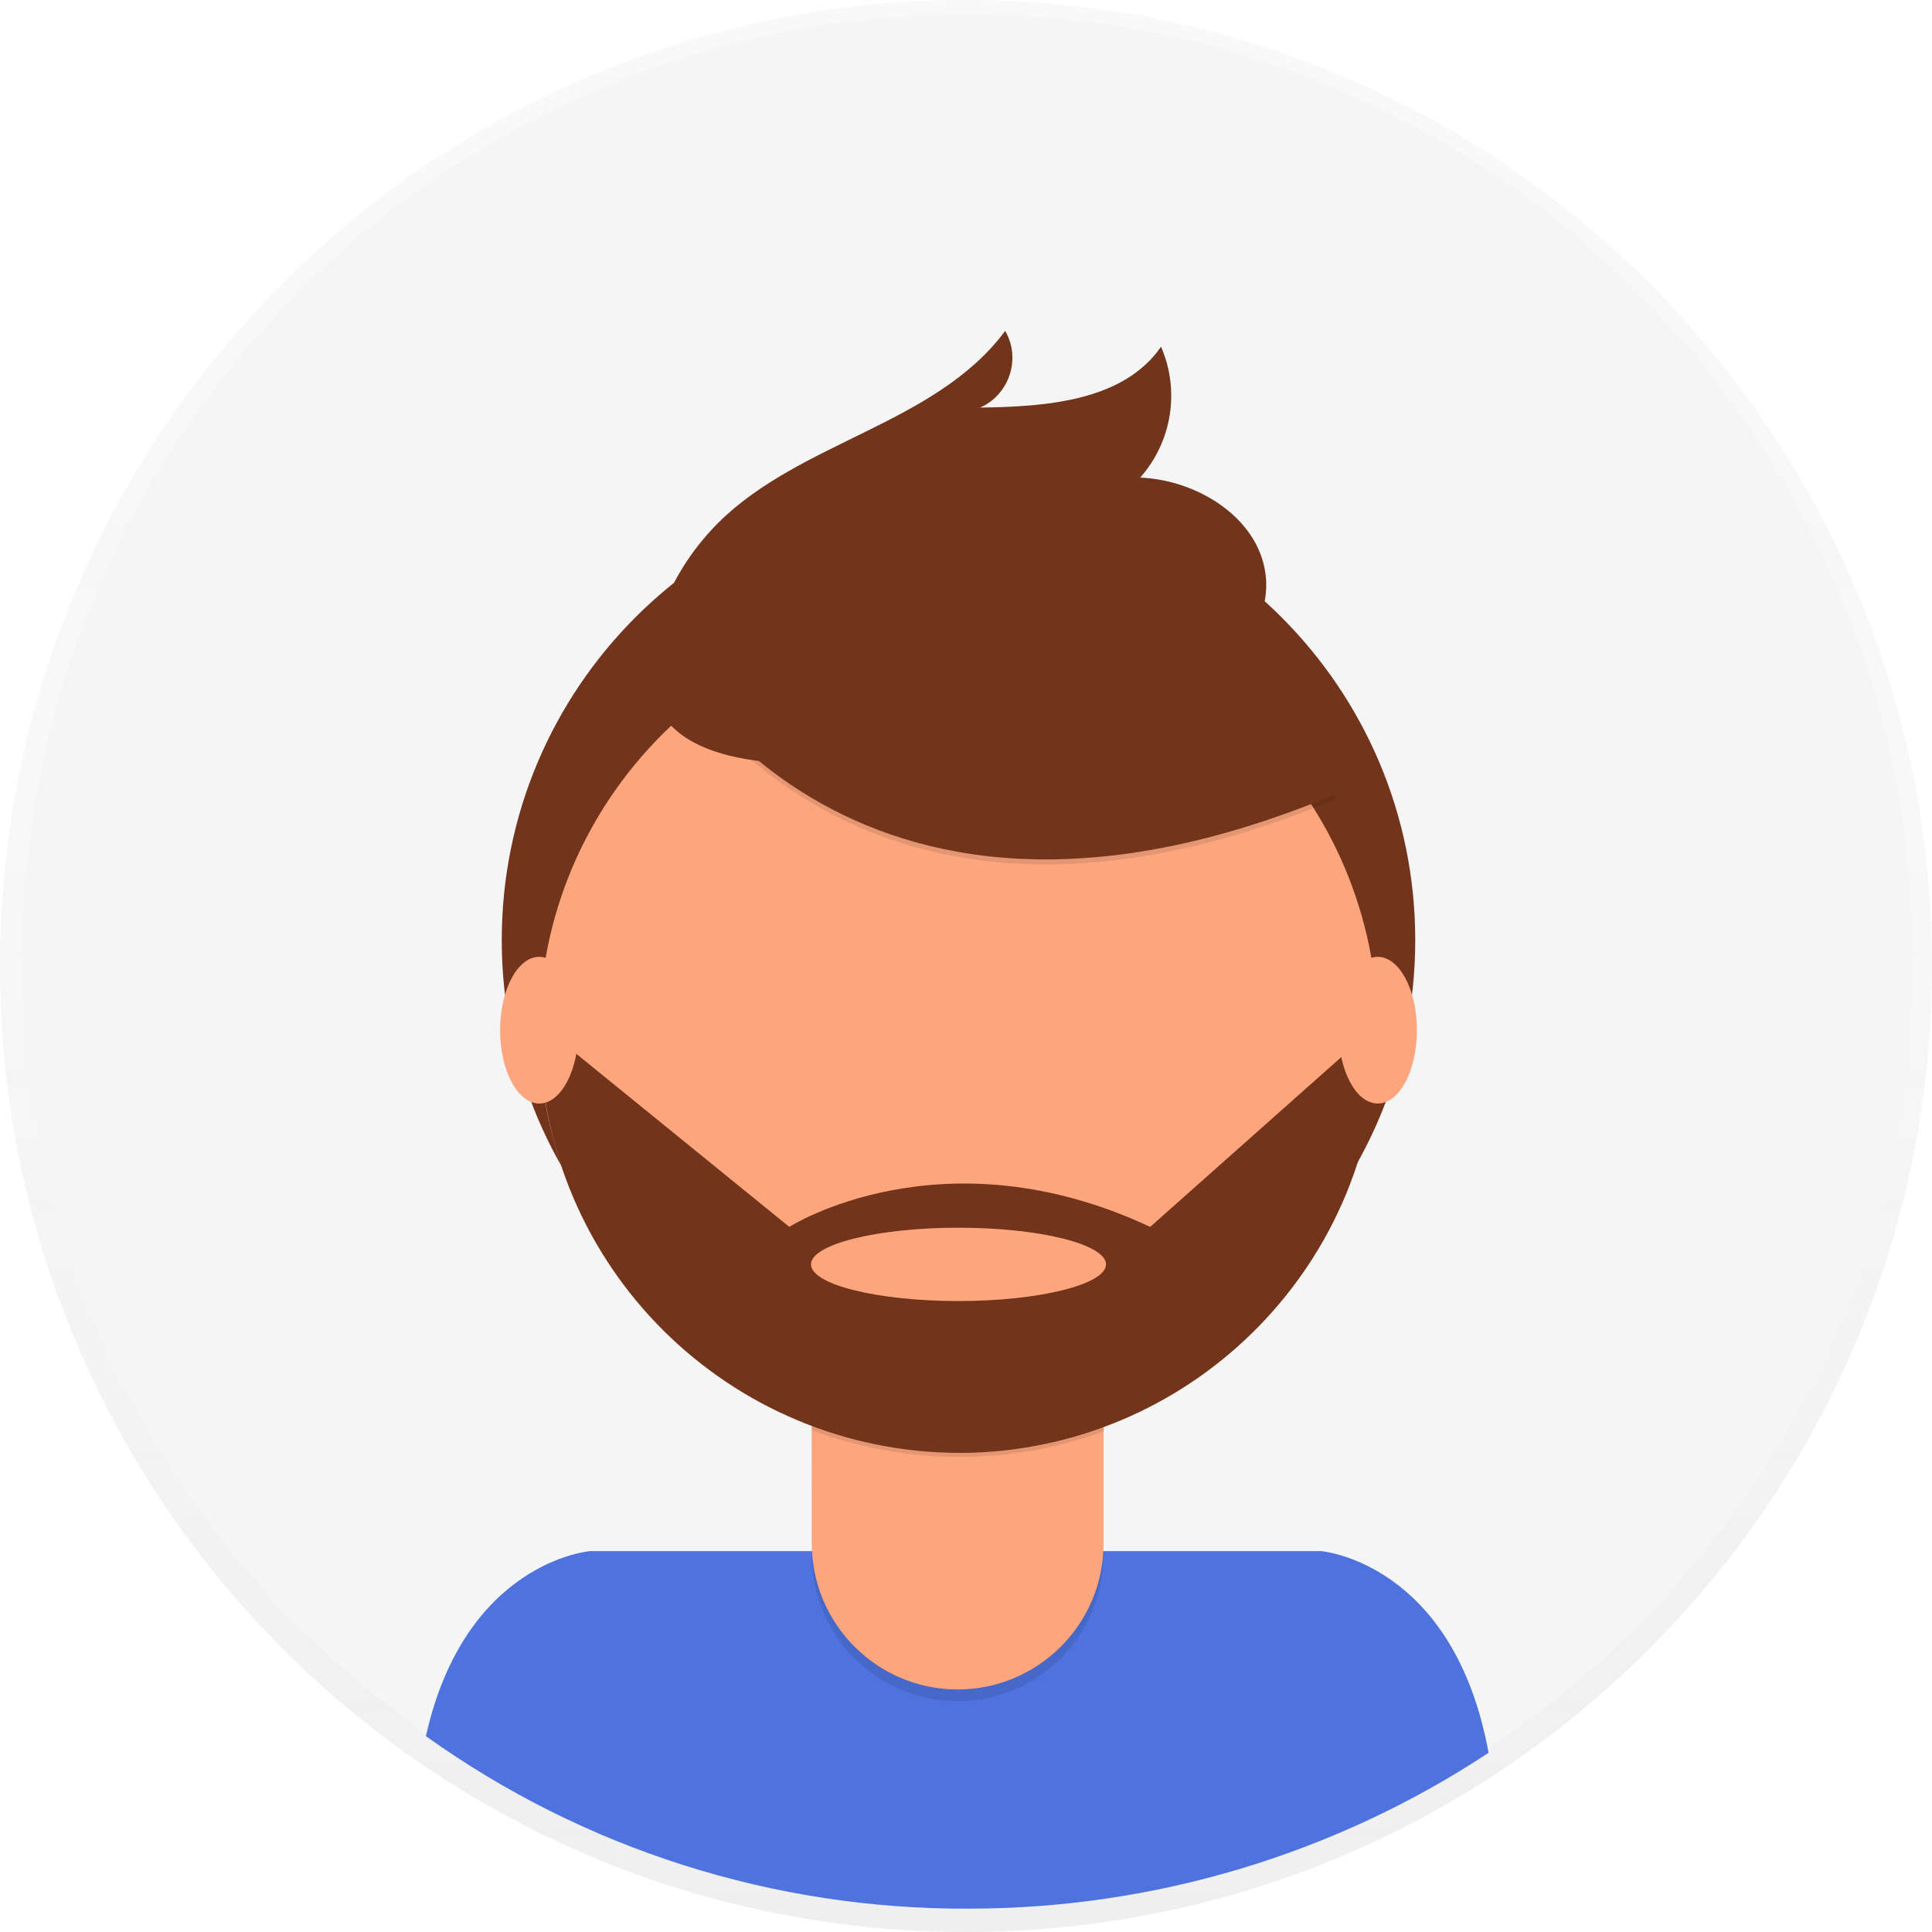
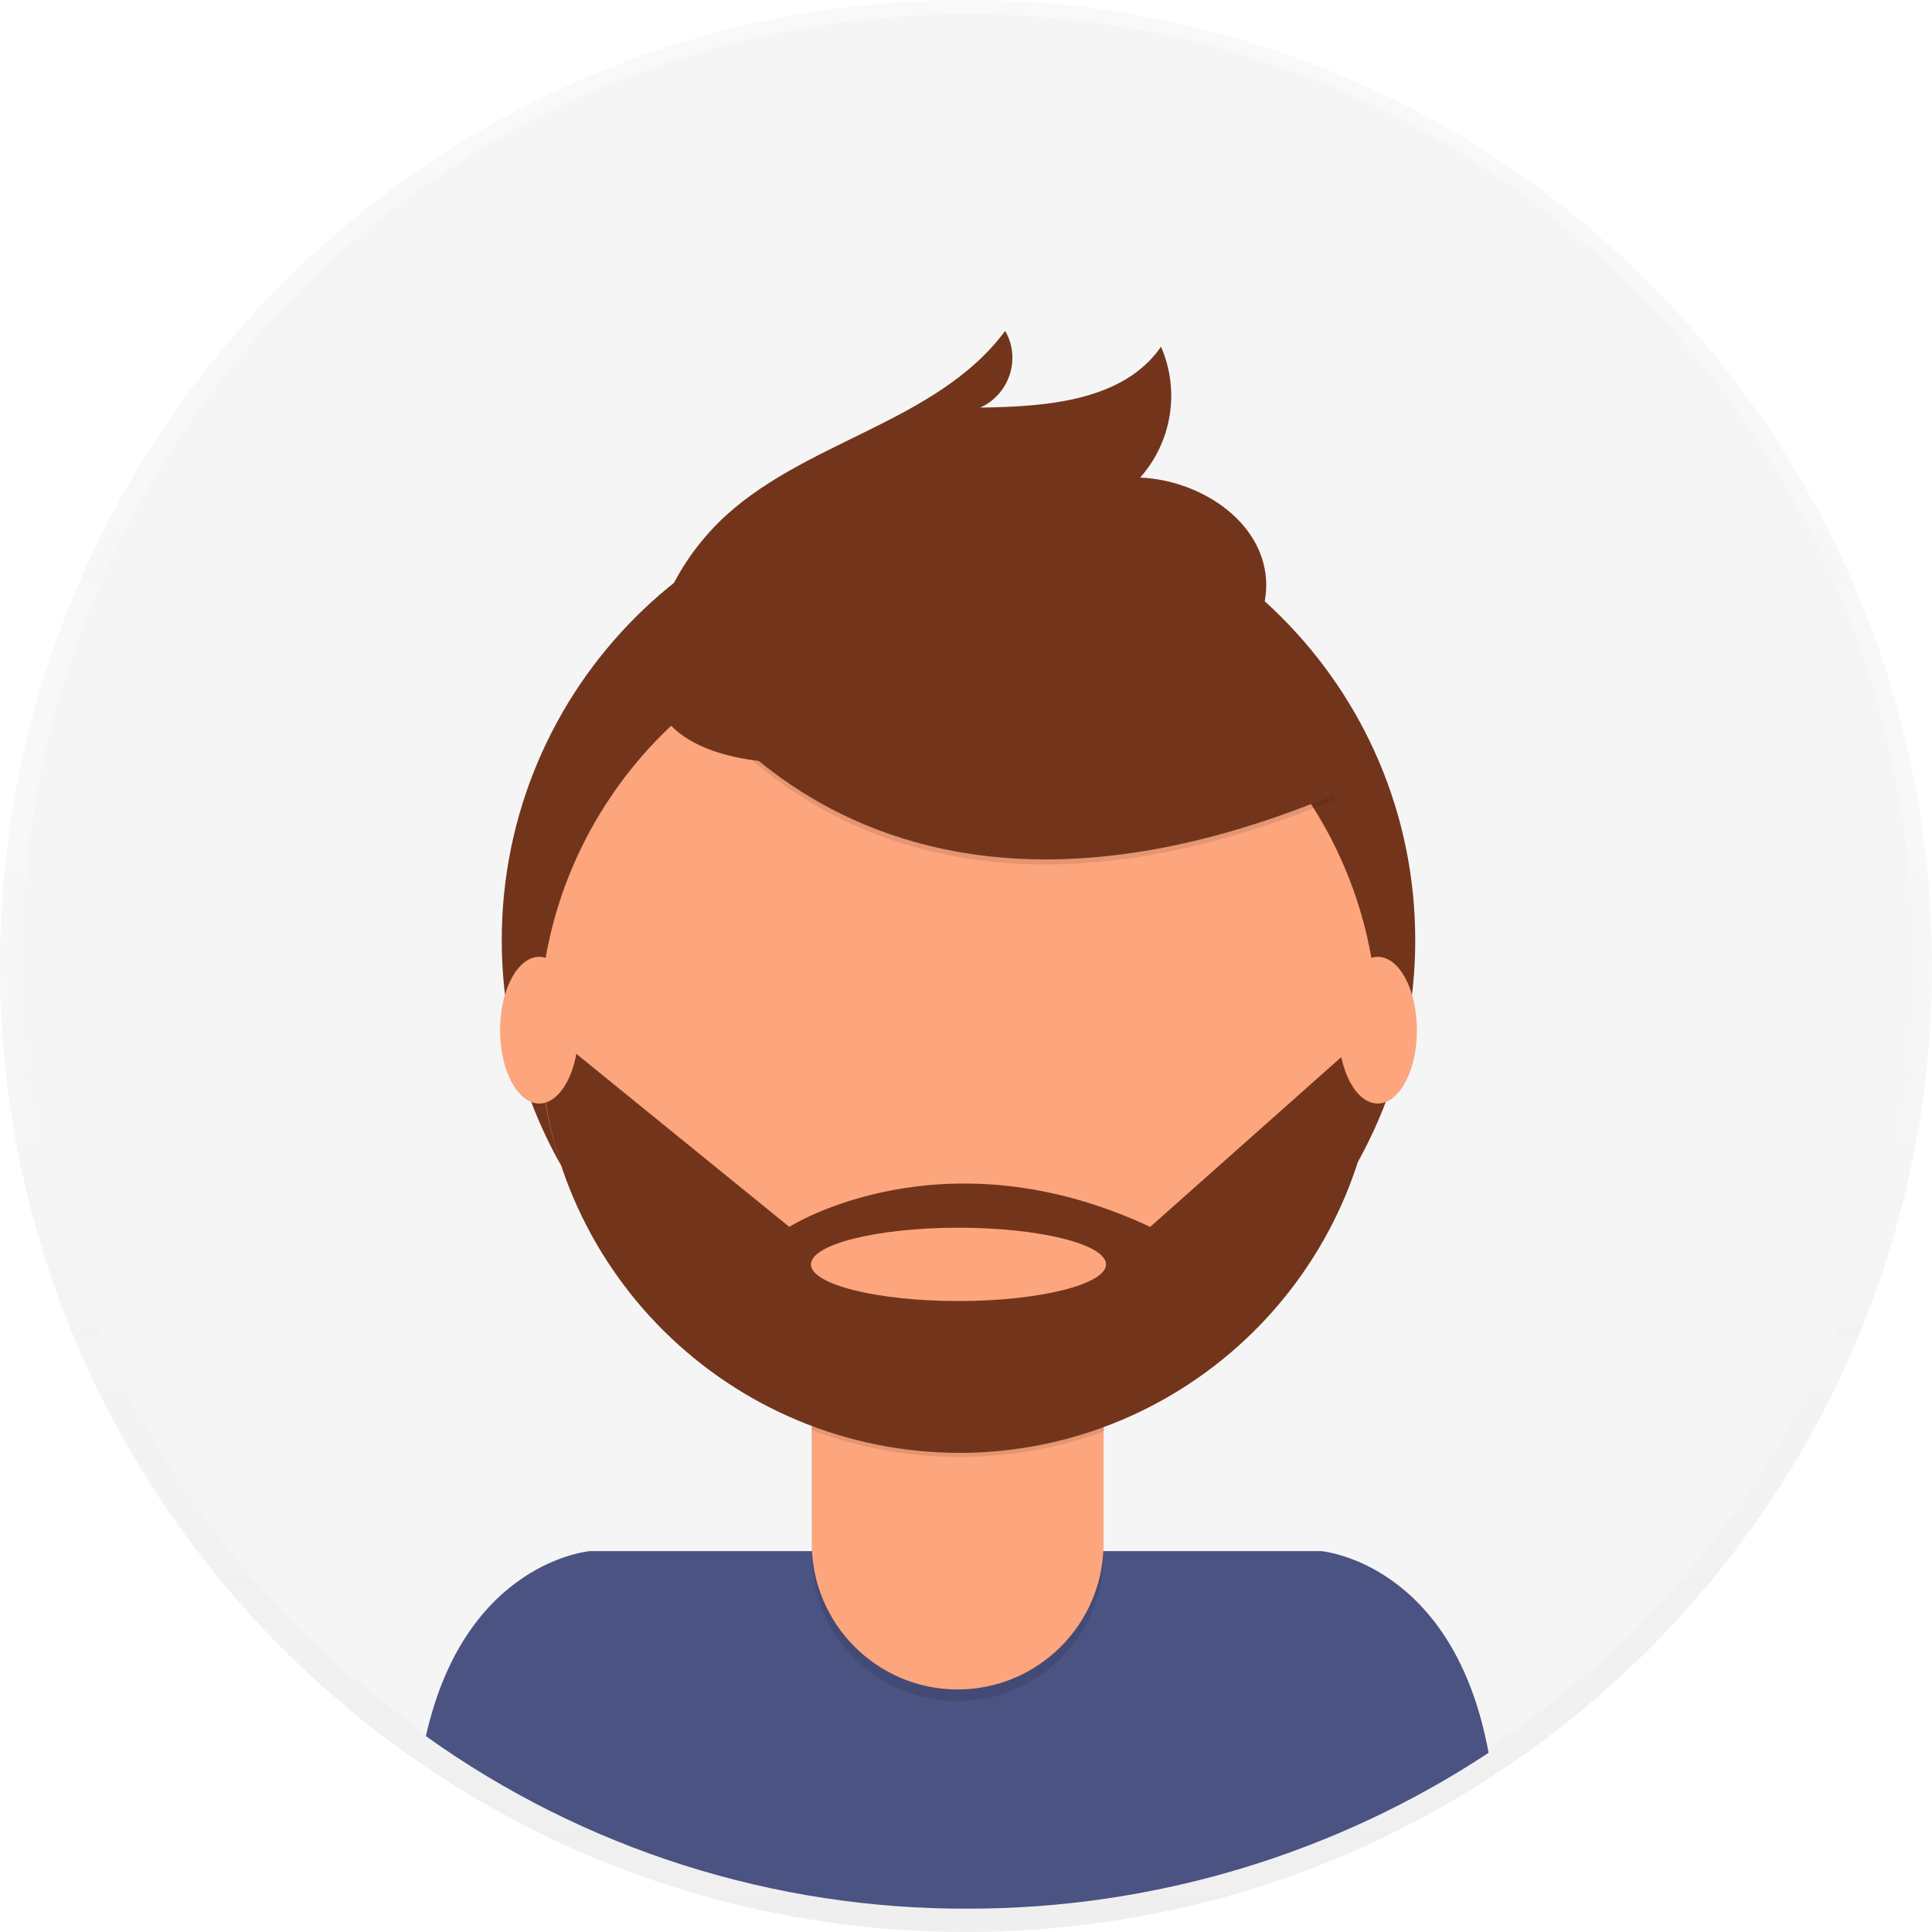
<svg xmlns="http://www.w3.org/2000/svg" version="1.1" id="_x38_8ce59e9-c4b8-4d1d-9d7a-ce0190159aa8" x="0px" y="0px" viewBox="0 0 231.8 231.8" style="enable-background:new 0 0 231.8 231.8;" xml:space="preserve">
  <style type="text/css">
	.st0{opacity:0.5;}
	.st1{fill:url(#SVGID_1_);}
	.st2{fill:#F5F5F5;}
- 	.st3{fill:#4E73DF;}
+ 	.st3{fill:#4a5382;}
	.st4{fill:#72351C;}
	.st5{opacity:0.1;enable-background:new    ;}
	.st6{fill:#FDA57D;}
</style>
  <g class="st0">
    <linearGradient id="SVGID_1_" gradientUnits="userSpaceOnUse" x1="115.89" y1="526.22" x2="115.89" y2="758" gradientTransform="matrix(1 0 0 -1 0 758)">
      <stop offset="0" style="stop-color:#808080;stop-opacity:0.25" />
      <stop offset="0.54" style="stop-color:#808080;stop-opacity:0.12" />
      <stop offset="1" style="stop-color:#808080;stop-opacity:0.1" />
    </linearGradient>
    <circle class="st1" cx="115.9" cy="115.9" r="115.9" />
  </g>
  <circle class="st2" cx="116.1" cy="115.1" r="113.4" />
  <path class="st3" d="M116.2,229c22.2,0,43.9-6.5,62.4-18.7c-4.2-22.9-20.1-24.2-20.1-24.2H70.8c0,0-15,1.2-19.7,22.2  C70.1,221.9,92.9,229.1,116.2,229z" />
  <circle class="st4" cx="115" cy="112.8" r="54.8" />
  <path class="st5" d="M97.3,158.4h35.1l0,0v28.1c0,9.7-7.8,17.6-17.5,17.6c0,0,0,0,0,0l0,0c-9.7,0-17.5-7.9-17.5-17.5L97.3,158.4  L97.3,158.4z" />
  <path class="st6" d="M100.7,157.1h28.4c1.9,0,3.3,1.5,3.3,3.4v24.7c0,9.7-7.9,17.5-17.5,17.5l0,0c-9.7,0-17.5-7.9-17.5-17.5v-24.7  C97.3,158.6,98.8,157.1,100.7,157.1L100.7,157.1z" />
  <path class="st5" d="M97.4,171.6c11.3,4.2,23.8,4.3,35.1,0.1v-4.3H97.4V171.6z" />
  <circle class="st6" cx="115" cy="123.7" r="50.3" />
  <path class="st5" d="M79.2,77.9c0,0,21.2,43,81,18l-13.9-21.8l-24.7-8.9L79.2,77.9z" />
  <path class="st4" d="M79.2,77.3c0,0,21.2,43,81,18l-13.9-21.8l-24.7-8.9L79.2,77.3z" />
  <path class="st4" d="M79,74.4c1.4-4.4,3.9-8.4,7.2-11.7c9.9-9.8,26.1-11.8,34.4-23c1.8,3.1,0.7,7.1-2.4,8.9  c-0.2,0.1-0.4,0.2-0.6,0.3c8-0.1,17.2-0.8,21.7-7.3c2.3,5.3,1.3,11.4-2.5,15.7c7.1,0.3,14.6,5.1,15.1,12.2c0.3,4.7-2.6,9.1-6.5,11.9  s-8.5,3.9-13.1,4.9C118.8,89.2,70.3,101.6,79,74.4z" />
  <path class="st4" d="M165.3,124.1H164L138,147.2c-25-11.7-43.3,0-43.3,0l-27.2-22.1l-2.7,0.3c0.8,27.8,23.9,49.6,51.7,48.9  C143.6,173.5,165.3,151.3,165.3,124.1L165.3,124.1z M115,156.1c-9.8,0-17.7-2-17.7-4.4s7.9-4.4,17.7-4.4s17.7,2,17.7,4.4  S124.7,156.1,115,156.1L115,156.1z" />
  <ellipse class="st6" cx="64.7" cy="123.6" rx="4.7" ry="8.8" />
  <ellipse class="st6" cx="165.3" cy="123.6" rx="4.7" ry="8.8" />
</svg>
